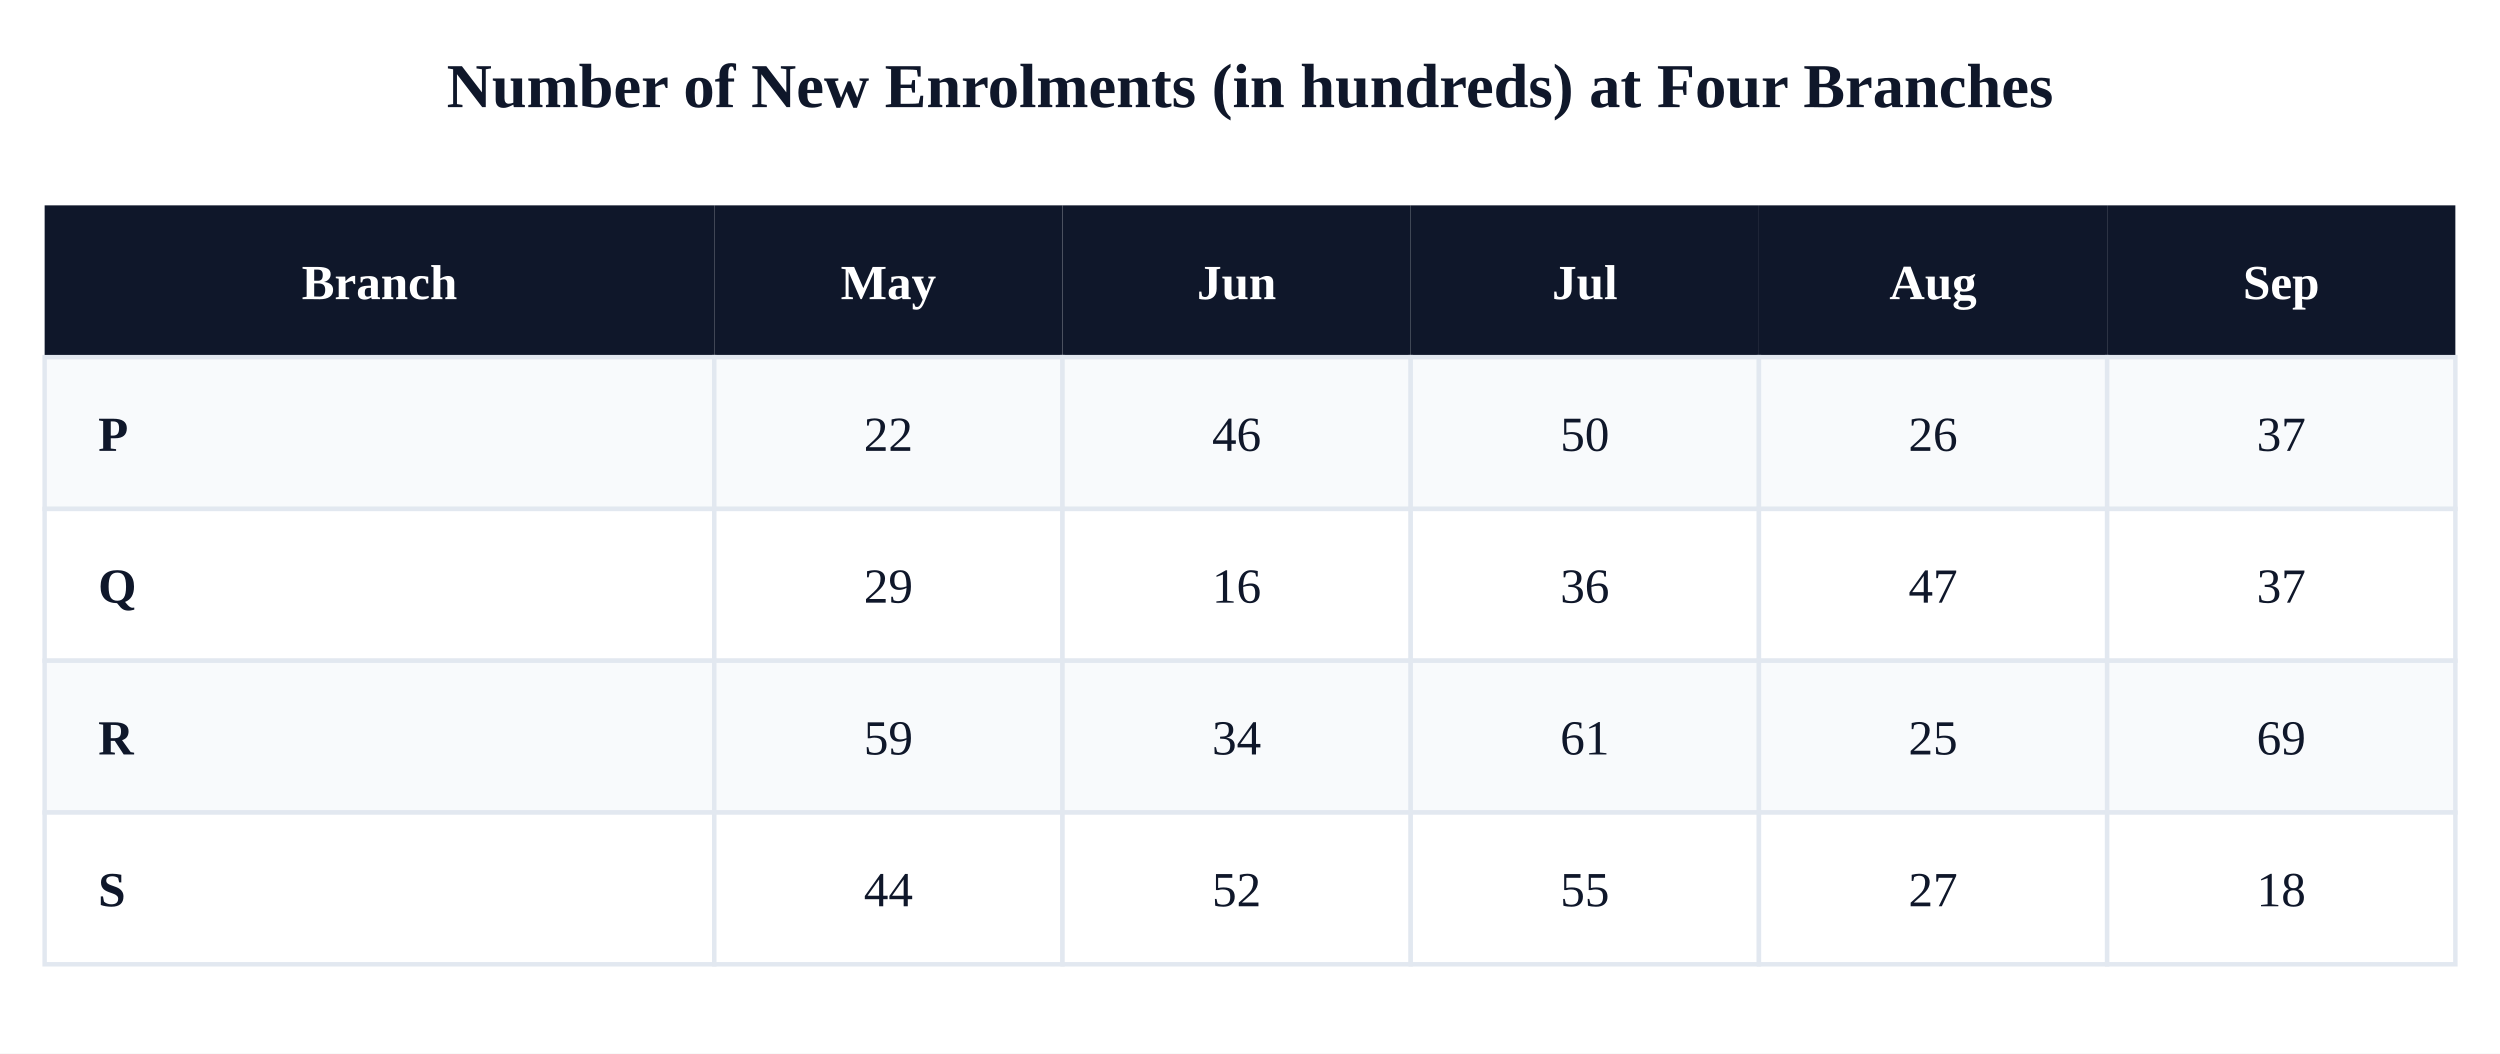
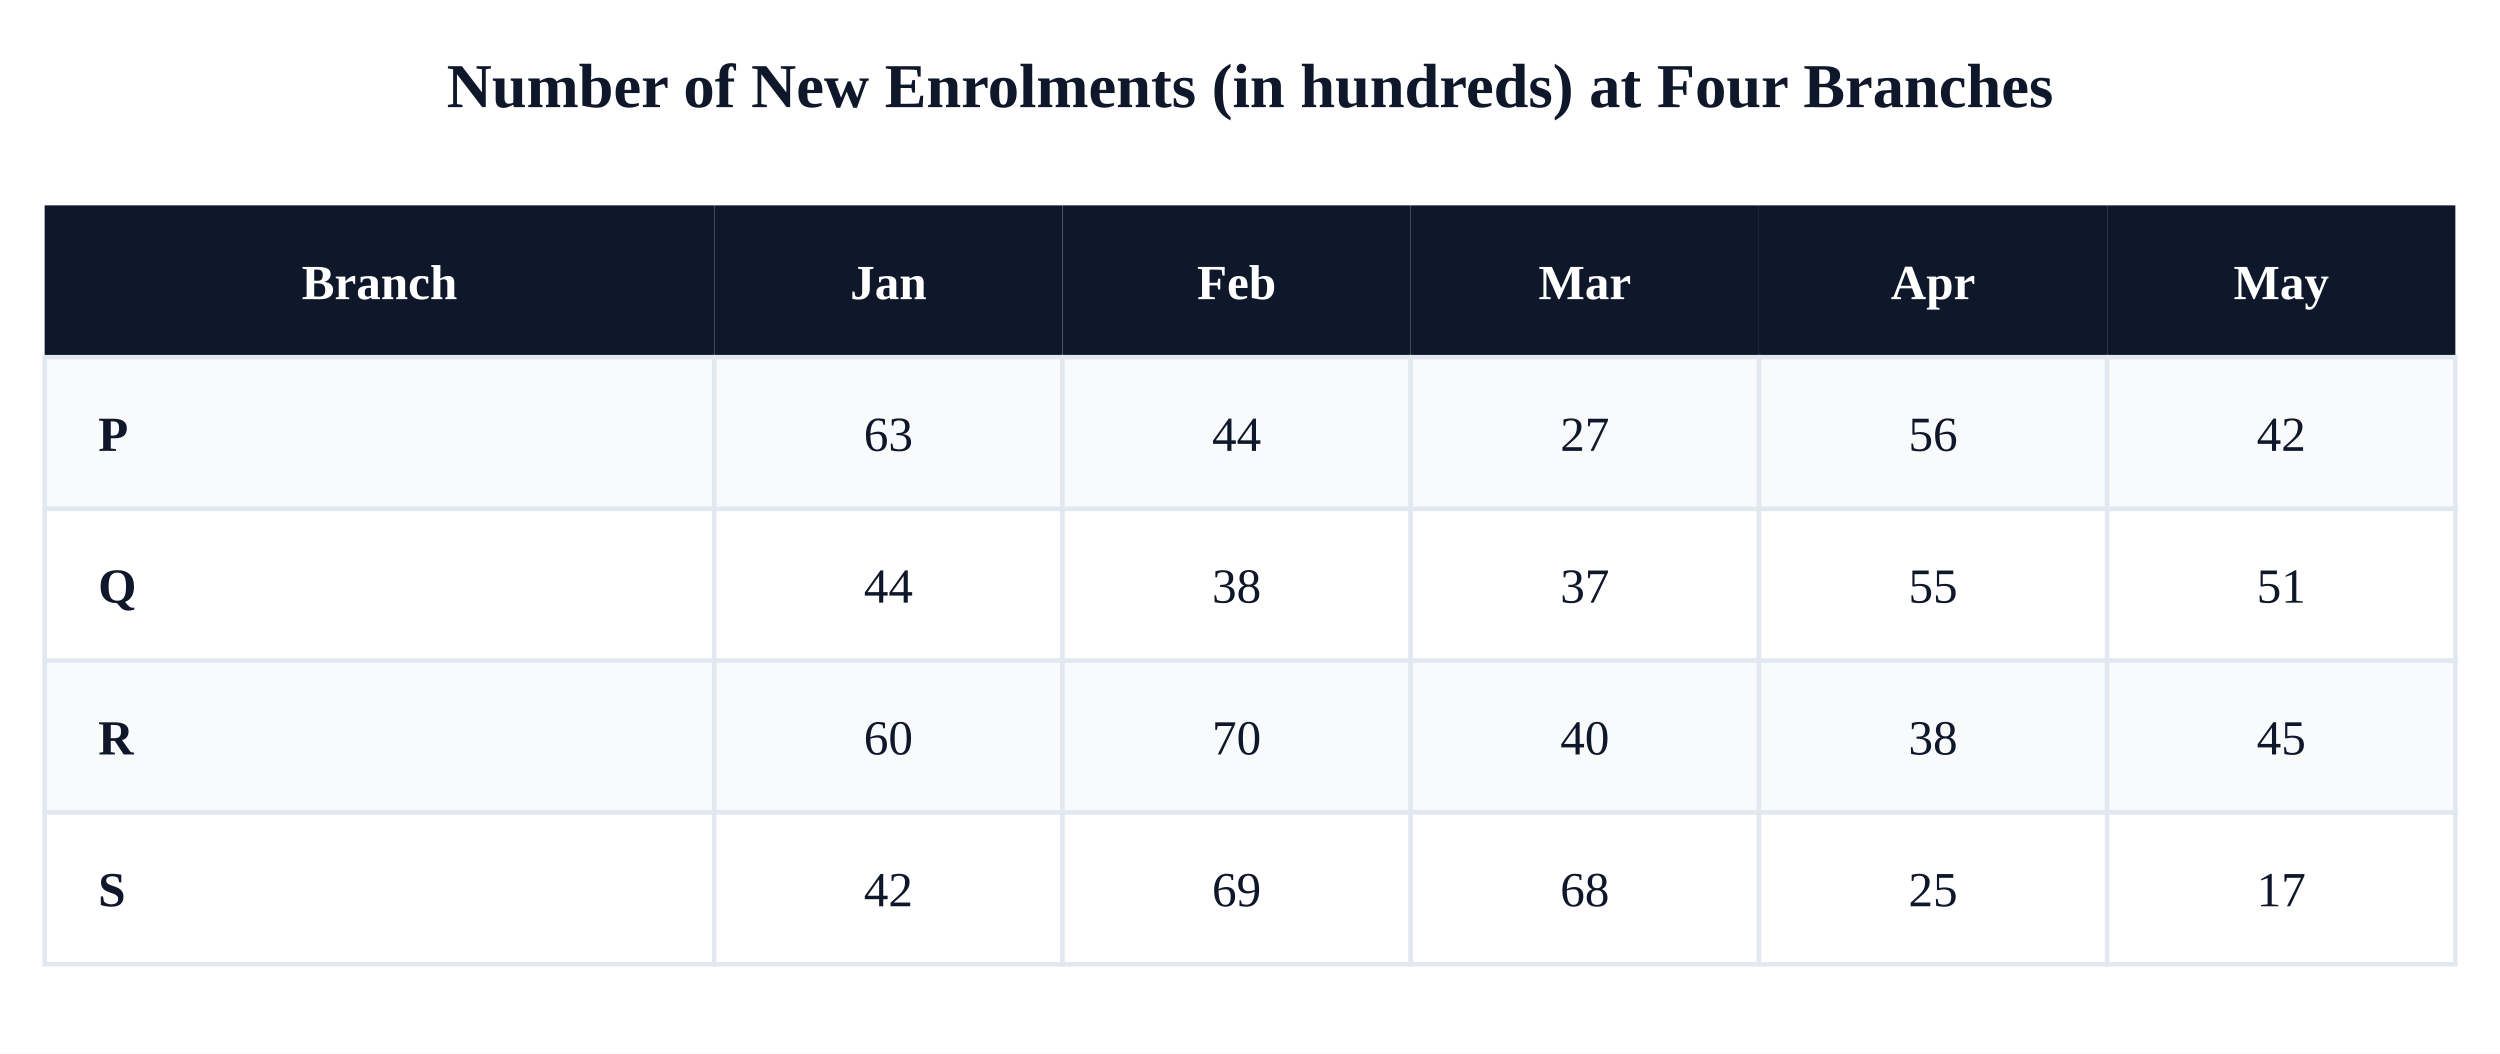
<svg xmlns="http://www.w3.org/2000/svg" viewBox="0 0 560 236">
  <rect width="560" height="236" fill="#ffffff" />
  <text x="280" y="24" font-size="14" text-anchor="middle" fill="#0f172a" font-weight="700">Number of New Enrolments (in hundreds) at Four Branches</text>
  <rect x="10" y="46" width="150" height="34" fill="#0f172a" />
  <text x="85" y="67" font-size="11" text-anchor="middle" fill="#fff" font-weight="700">Branch</text>
  <rect x="160" y="46" width="78" height="34" fill="#0f172a" />
-   <text x="199" y="67" font-size="11" text-anchor="middle" fill="#fff" font-weight="700">May</text>
+   <text x="199" y="67" font-size="11" text-anchor="middle" fill="#fff" font-weight="700">Jan</text>
  <rect x="238" y="46" width="78" height="34" fill="#0f172a" />
-   <text x="277" y="67" font-size="11" text-anchor="middle" fill="#fff" font-weight="700">Jun</text>
+   <text x="277" y="67" font-size="11" text-anchor="middle" fill="#fff" font-weight="700">Feb</text>
  <rect x="316" y="46" width="78" height="34" fill="#0f172a" />
-   <text x="355" y="67" font-size="11" text-anchor="middle" fill="#fff" font-weight="700">Jul</text>
+   <text x="355" y="67" font-size="11" text-anchor="middle" fill="#fff" font-weight="700">Mar</text>
  <rect x="394" y="46" width="78" height="34" fill="#0f172a" />
-   <text x="433" y="67" font-size="11" text-anchor="middle" fill="#fff" font-weight="700">Aug</text>
+   <text x="433" y="67" font-size="11" text-anchor="middle" fill="#fff" font-weight="700">Apr</text>
  <rect x="472" y="46" width="78" height="34" fill="#0f172a" />
-   <text x="511" y="67" font-size="11" text-anchor="middle" fill="#fff" font-weight="700">Sep</text>
+   <text x="511" y="67" font-size="11" text-anchor="middle" fill="#fff" font-weight="700">May</text>
  <rect x="10" y="80" width="150" height="34" fill="#f8fafc" stroke="#e2e8f0" />
  <text x="22" y="101" font-size="11" text-anchor="start" fill="#0f172a" font-weight="600">P</text>
  <rect x="160" y="80" width="78" height="34" fill="#f8fafc" stroke="#e2e8f0" />
-   <text x="199" y="101" font-size="11" text-anchor="middle" fill="#0f172a">22</text>
+   <text x="199" y="101" font-size="11" text-anchor="middle" fill="#0f172a">63</text>
  <rect x="238" y="80" width="78" height="34" fill="#f8fafc" stroke="#e2e8f0" />
-   <text x="277" y="101" font-size="11" text-anchor="middle" fill="#0f172a">46</text>
+   <text x="277" y="101" font-size="11" text-anchor="middle" fill="#0f172a">44</text>
  <rect x="316" y="80" width="78" height="34" fill="#f8fafc" stroke="#e2e8f0" />
-   <text x="355" y="101" font-size="11" text-anchor="middle" fill="#0f172a">50</text>
+   <text x="355" y="101" font-size="11" text-anchor="middle" fill="#0f172a">27</text>
  <rect x="394" y="80" width="78" height="34" fill="#f8fafc" stroke="#e2e8f0" />
-   <text x="433" y="101" font-size="11" text-anchor="middle" fill="#0f172a">26</text>
+   <text x="433" y="101" font-size="11" text-anchor="middle" fill="#0f172a">56</text>
  <rect x="472" y="80" width="78" height="34" fill="#f8fafc" stroke="#e2e8f0" />
-   <text x="511" y="101" font-size="11" text-anchor="middle" fill="#0f172a">37</text>
+   <text x="511" y="101" font-size="11" text-anchor="middle" fill="#0f172a">42</text>
  <rect x="10" y="114" width="150" height="34" fill="#ffffff" stroke="#e2e8f0" />
  <text x="22" y="135" font-size="11" text-anchor="start" fill="#0f172a" font-weight="600">Q</text>
  <rect x="160" y="114" width="78" height="34" fill="#ffffff" stroke="#e2e8f0" />
-   <text x="199" y="135" font-size="11" text-anchor="middle" fill="#0f172a">29</text>
+   <text x="199" y="135" font-size="11" text-anchor="middle" fill="#0f172a">44</text>
  <rect x="238" y="114" width="78" height="34" fill="#ffffff" stroke="#e2e8f0" />
-   <text x="277" y="135" font-size="11" text-anchor="middle" fill="#0f172a">16</text>
+   <text x="277" y="135" font-size="11" text-anchor="middle" fill="#0f172a">38</text>
  <rect x="316" y="114" width="78" height="34" fill="#ffffff" stroke="#e2e8f0" />
-   <text x="355" y="135" font-size="11" text-anchor="middle" fill="#0f172a">36</text>
+   <text x="355" y="135" font-size="11" text-anchor="middle" fill="#0f172a">37</text>
  <rect x="394" y="114" width="78" height="34" fill="#ffffff" stroke="#e2e8f0" />
-   <text x="433" y="135" font-size="11" text-anchor="middle" fill="#0f172a">47</text>
+   <text x="433" y="135" font-size="11" text-anchor="middle" fill="#0f172a">55</text>
  <rect x="472" y="114" width="78" height="34" fill="#ffffff" stroke="#e2e8f0" />
-   <text x="511" y="135" font-size="11" text-anchor="middle" fill="#0f172a">37</text>
+   <text x="511" y="135" font-size="11" text-anchor="middle" fill="#0f172a">51</text>
  <rect x="10" y="148" width="150" height="34" fill="#f8fafc" stroke="#e2e8f0" />
  <text x="22" y="169" font-size="11" text-anchor="start" fill="#0f172a" font-weight="600">R</text>
  <rect x="160" y="148" width="78" height="34" fill="#f8fafc" stroke="#e2e8f0" />
-   <text x="199" y="169" font-size="11" text-anchor="middle" fill="#0f172a">59</text>
+   <text x="199" y="169" font-size="11" text-anchor="middle" fill="#0f172a">60</text>
  <rect x="238" y="148" width="78" height="34" fill="#f8fafc" stroke="#e2e8f0" />
-   <text x="277" y="169" font-size="11" text-anchor="middle" fill="#0f172a">34</text>
+   <text x="277" y="169" font-size="11" text-anchor="middle" fill="#0f172a">70</text>
  <rect x="316" y="148" width="78" height="34" fill="#f8fafc" stroke="#e2e8f0" />
-   <text x="355" y="169" font-size="11" text-anchor="middle" fill="#0f172a">61</text>
+   <text x="355" y="169" font-size="11" text-anchor="middle" fill="#0f172a">40</text>
  <rect x="394" y="148" width="78" height="34" fill="#f8fafc" stroke="#e2e8f0" />
-   <text x="433" y="169" font-size="11" text-anchor="middle" fill="#0f172a">25</text>
+   <text x="433" y="169" font-size="11" text-anchor="middle" fill="#0f172a">38</text>
  <rect x="472" y="148" width="78" height="34" fill="#f8fafc" stroke="#e2e8f0" />
-   <text x="511" y="169" font-size="11" text-anchor="middle" fill="#0f172a">69</text>
+   <text x="511" y="169" font-size="11" text-anchor="middle" fill="#0f172a">45</text>
  <rect x="10" y="182" width="150" height="34" fill="#ffffff" stroke="#e2e8f0" />
  <text x="22" y="203" font-size="11" text-anchor="start" fill="#0f172a" font-weight="600">S</text>
  <rect x="160" y="182" width="78" height="34" fill="#ffffff" stroke="#e2e8f0" />
-   <text x="199" y="203" font-size="11" text-anchor="middle" fill="#0f172a">44</text>
+   <text x="199" y="203" font-size="11" text-anchor="middle" fill="#0f172a">42</text>
  <rect x="238" y="182" width="78" height="34" fill="#ffffff" stroke="#e2e8f0" />
-   <text x="277" y="203" font-size="11" text-anchor="middle" fill="#0f172a">52</text>
+   <text x="277" y="203" font-size="11" text-anchor="middle" fill="#0f172a">69</text>
  <rect x="316" y="182" width="78" height="34" fill="#ffffff" stroke="#e2e8f0" />
-   <text x="355" y="203" font-size="11" text-anchor="middle" fill="#0f172a">55</text>
+   <text x="355" y="203" font-size="11" text-anchor="middle" fill="#0f172a">68</text>
  <rect x="394" y="182" width="78" height="34" fill="#ffffff" stroke="#e2e8f0" />
-   <text x="433" y="203" font-size="11" text-anchor="middle" fill="#0f172a">27</text>
+   <text x="433" y="203" font-size="11" text-anchor="middle" fill="#0f172a">25</text>
  <rect x="472" y="182" width="78" height="34" fill="#ffffff" stroke="#e2e8f0" />
-   <text x="511" y="203" font-size="11" text-anchor="middle" fill="#0f172a">18</text>
+   <text x="511" y="203" font-size="11" text-anchor="middle" fill="#0f172a">17</text>
</svg>
